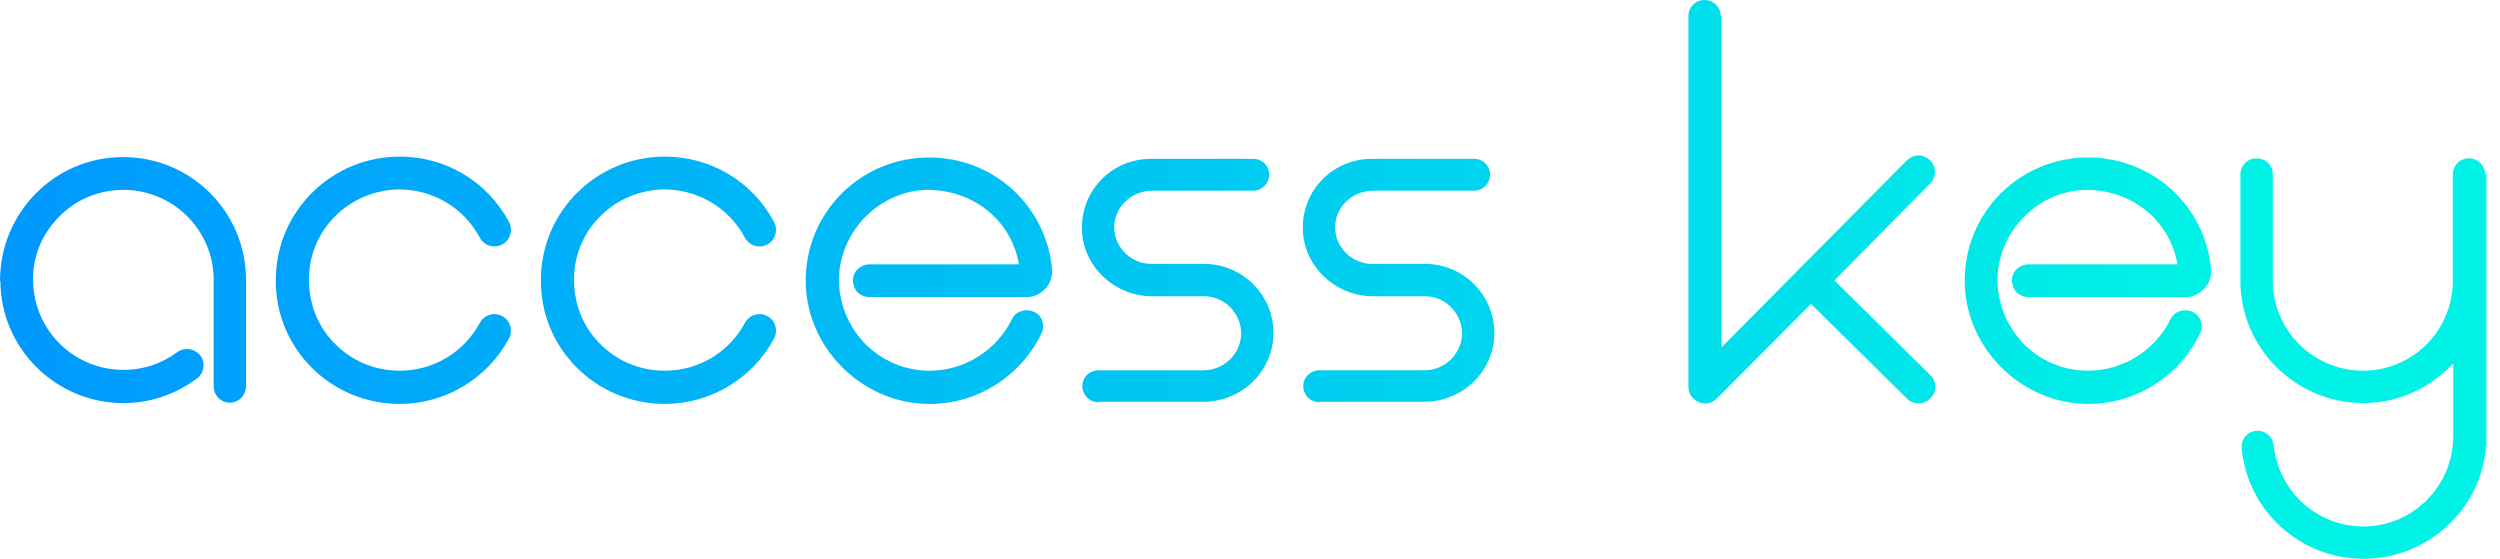
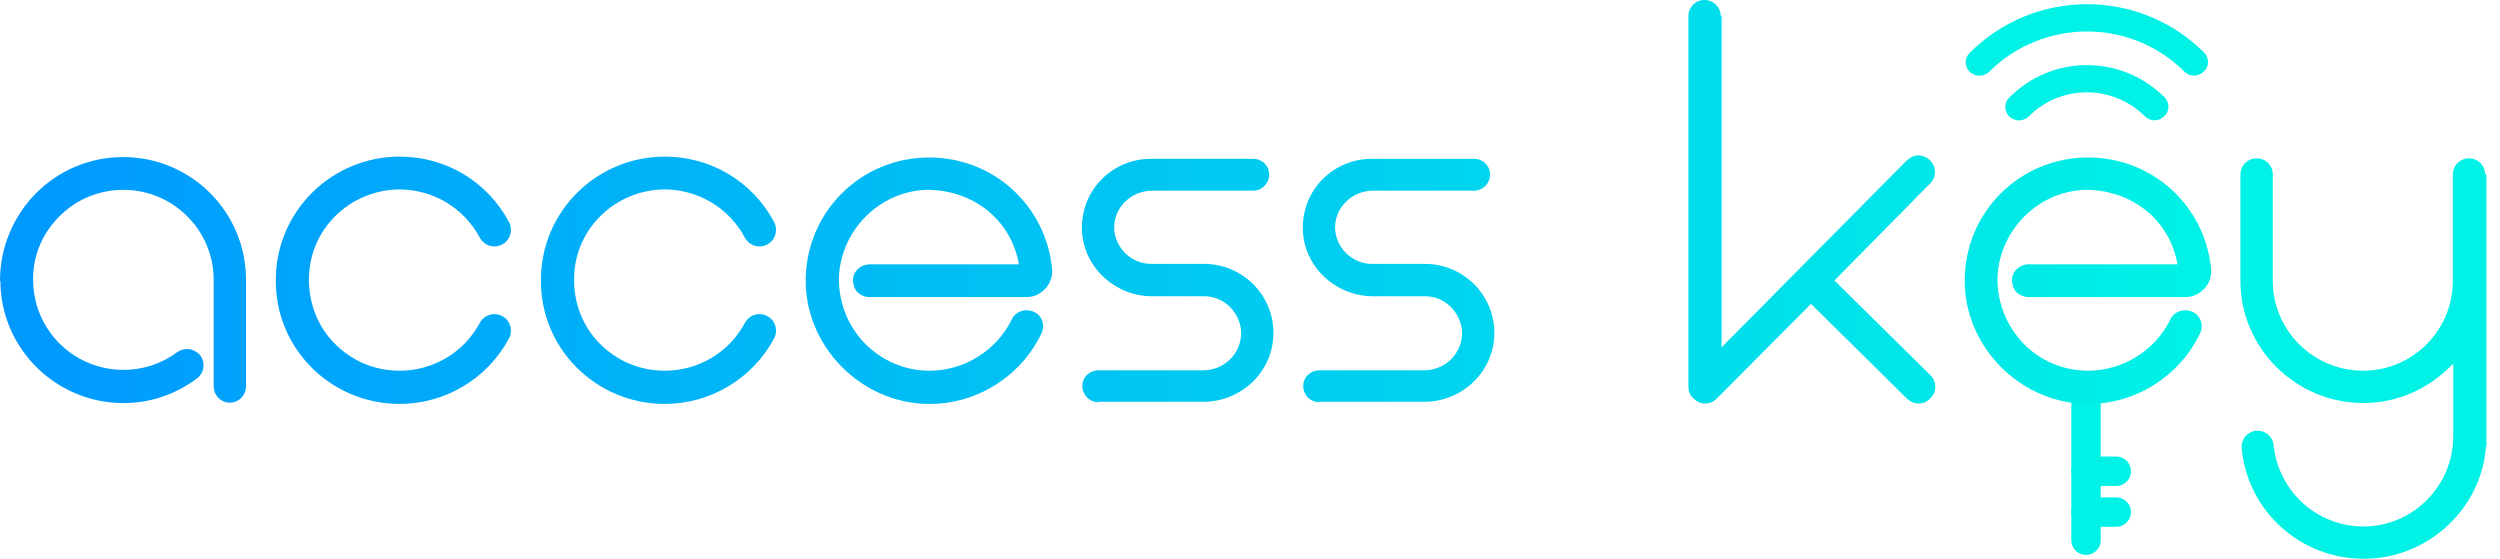
<svg xmlns="http://www.w3.org/2000/svg" width="170" height="38" viewBox="0 0 170 38" fill="none">
-   <path d="M0 19.103C0 14.472 3.705 10.681 8.364 10.681C13.024 10.681 16.728 14.443 16.728 19.016V26.251C16.728 26.888 16.236 27.38 15.629 27.38C15.021 27.38 14.529 26.888 14.529 26.251V19.016C14.529 15.659 11.779 12.909 8.393 12.909C6.714 12.909 5.123 13.575 3.965 14.79C2.778 16.006 2.171 17.598 2.257 19.276C2.402 22.605 5.123 25.152 8.393 25.152C9.724 25.152 10.969 24.746 12.069 23.936C12.271 23.791 12.503 23.733 12.734 23.733C13.024 23.733 13.342 23.878 13.574 24.11C13.776 24.341 13.863 24.631 13.834 24.949C13.805 25.267 13.632 25.557 13.4 25.73C11.924 26.83 10.216 27.409 8.393 27.409C3.791 27.409 0.029 23.675 0.029 19.103H0Z" fill="url(#paint0_linear_601_2278)" />
-   <path d="M18.756 18.928C18.814 14.326 22.576 10.65 27.178 10.65C30.304 10.65 33.14 12.329 34.616 15.107C34.79 15.455 34.79 15.831 34.587 16.207C34.384 16.555 34.008 16.757 33.603 16.757C33.198 16.757 32.822 16.526 32.619 16.149C31.519 14.095 29.406 12.879 27.12 12.879C23.792 12.937 21.1 15.542 21.013 18.812C20.955 20.52 21.563 22.14 22.721 23.327C23.907 24.543 25.47 25.208 27.178 25.208C29.464 25.208 31.548 23.964 32.619 21.967C32.822 21.59 33.198 21.359 33.603 21.359C34.008 21.359 34.384 21.562 34.587 21.909C34.79 22.256 34.79 22.69 34.616 23.009C33.14 25.758 30.275 27.466 27.178 27.466C22.46 27.466 18.669 23.645 18.756 18.957V18.928Z" fill="url(#paint1_linear_601_2278)" />
-   <path d="M36.783 18.928C36.841 14.326 40.603 10.65 45.205 10.65C48.33 10.65 51.167 12.329 52.643 15.107C52.816 15.455 52.816 15.831 52.614 16.207C52.411 16.555 52.035 16.757 51.63 16.757C51.225 16.757 50.848 16.526 50.646 16.149C49.546 14.095 47.433 12.879 45.147 12.879C41.819 12.937 39.127 15.542 39.04 18.812C38.982 20.52 39.59 22.14 40.748 23.327C41.934 24.543 43.497 25.208 45.205 25.208C47.491 25.208 49.575 23.964 50.646 21.967C50.848 21.59 51.225 21.359 51.63 21.359C52.035 21.359 52.411 21.562 52.614 21.909C52.816 22.256 52.816 22.69 52.643 23.009C51.167 25.758 48.301 27.466 45.205 27.466C40.487 27.466 36.696 23.645 36.783 18.957V18.928Z" fill="url(#paint2_linear_601_2278)" />
-   <path d="M63.095 27.466C58.522 27.408 54.731 23.53 54.788 18.986C54.846 14.384 58.551 10.709 63.182 10.709C67.552 10.709 71.141 13.979 71.546 18.32C71.575 18.812 71.401 19.304 71.083 19.623C70.735 19.999 70.301 20.201 69.809 20.201H59.101C58.811 20.201 58.493 20.057 58.291 19.854C58.088 19.623 58.001 19.304 58.001 19.015C58.03 18.407 58.551 17.973 59.159 17.973H69.288C68.738 14.876 66.105 12.908 63.037 12.908C59.824 12.995 57.191 15.629 57.046 18.841C57.017 20.52 57.625 22.112 58.782 23.327C59.969 24.543 61.532 25.208 63.211 25.208C65.555 25.208 67.754 23.848 68.796 21.735C68.97 21.33 69.375 21.099 69.809 21.099C70.186 21.099 70.562 21.272 70.764 21.591C70.967 21.938 70.996 22.314 70.822 22.662C69.433 25.585 66.452 27.466 63.239 27.466H63.153H63.095Z" fill="url(#paint3_linear_601_2278)" />
-   <path d="M74.699 27.351C74.091 27.351 73.599 26.859 73.599 26.252C73.599 25.644 74.091 25.181 74.699 25.181H81.819C83.294 25.181 84.481 23.965 84.394 22.489C84.278 21.187 83.208 20.145 81.876 20.145H78.346C75.77 20.145 73.599 18.09 73.57 15.543C73.541 12.88 75.654 10.797 78.288 10.797H85.205C85.812 10.797 86.305 11.26 86.305 11.867C86.305 12.475 85.812 12.967 85.205 12.967H78.346C76.87 12.967 75.683 14.183 75.77 15.601C75.856 16.903 76.956 17.945 78.288 17.945H81.876C84.51 17.945 86.623 20.087 86.594 22.692C86.565 25.267 84.423 27.322 81.819 27.322H74.699V27.351Z" fill="url(#paint4_linear_601_2278)" />
-   <path d="M89.72 27.351C89.112 27.351 88.62 26.859 88.62 26.252C88.62 25.644 89.112 25.181 89.72 25.181H96.84C98.316 25.181 99.502 23.965 99.415 22.489C99.299 21.187 98.229 20.145 96.897 20.145H93.367C90.791 20.145 88.62 18.09 88.591 15.543C88.562 12.88 90.675 10.797 93.309 10.797H100.226C100.833 10.797 101.325 11.26 101.325 11.867C101.325 12.475 100.833 12.967 100.226 12.967H93.367C91.891 12.967 90.704 14.183 90.791 15.601C90.877 16.903 91.977 17.945 93.309 17.945H96.897C99.531 17.945 101.644 20.087 101.615 22.692C101.586 25.267 99.444 27.322 96.84 27.322H89.72V27.351Z" fill="url(#paint5_linear_601_2278)" />
-   <path d="M117.069 1.1V23.616L129.659 10.911C129.891 10.709 130.151 10.564 130.469 10.564C130.73 10.564 131.048 10.709 131.251 10.911C131.685 11.345 131.685 12.04 131.251 12.474L124.739 19.073L131.251 25.498C131.482 25.729 131.598 25.99 131.598 26.308C131.598 26.626 131.482 26.887 131.251 27.09C131.048 27.321 130.759 27.437 130.469 27.437C130.18 27.437 129.891 27.321 129.659 27.09L123.147 20.664L116.751 27.09C116.52 27.321 116.259 27.437 115.941 27.437C115.68 27.437 115.362 27.321 115.159 27.09C114.899 26.887 114.812 26.598 114.812 26.279V1.1C114.812 0.492 115.275 0 115.912 0C116.52 0 117.012 0.492 117.012 1.1H117.069Z" fill="url(#paint6_linear_601_2278)" />
-   <path d="M141.906 27.466C137.334 27.408 133.542 23.53 133.6 18.986C133.658 14.384 137.362 10.709 141.993 10.709C146.363 10.709 149.952 13.979 150.357 18.32C150.386 18.812 150.213 19.304 149.894 19.623C149.547 19.999 149.113 20.201 148.621 20.201H137.912C137.623 20.201 137.305 20.057 137.102 19.854C136.899 19.623 136.813 19.304 136.813 19.015C136.842 18.407 137.362 17.973 137.941 17.973H148.071C147.521 14.876 144.887 12.908 141.819 12.908C138.607 12.995 135.973 15.629 135.829 18.841C135.8 20.52 136.407 22.112 137.565 23.327C138.723 24.543 140.315 25.208 141.993 25.208C144.337 25.208 146.537 23.848 147.579 21.735C147.753 21.33 148.158 21.099 148.592 21.099C148.968 21.099 149.344 21.272 149.547 21.591C149.75 21.938 149.778 22.314 149.605 22.662C148.216 25.585 145.235 27.466 142.022 27.466H141.906Z" fill="url(#paint7_linear_601_2278)" />
-   <path d="M169.077 11.837V30.33H169.049C168.759 34.614 165.055 38 160.742 38C156.43 38 152.841 34.758 152.436 30.504C152.407 30.215 152.494 29.896 152.696 29.665C152.899 29.433 153.188 29.288 153.507 29.288C154.086 29.288 154.578 29.723 154.607 30.301C154.954 33.427 157.559 35.8 160.713 35.8C164.071 35.8 166.82 33.051 166.82 29.665V24.716C165.228 26.423 163.029 27.407 160.713 27.407C156.112 27.407 152.349 23.674 152.349 19.101V11.866C152.349 11.258 152.841 10.766 153.449 10.766C154.086 10.766 154.549 11.258 154.549 11.866V19.101C154.549 22.458 157.298 25.208 160.684 25.208C164.071 25.208 166.791 22.458 166.791 19.101V11.866C166.791 11.258 167.283 10.766 167.891 10.766C168.499 10.766 168.991 11.258 168.991 11.866L169.077 11.837Z" fill="url(#paint8_linear_601_2278)" />
+   <path d="M141.85 27.269V36.733" stroke="#00F1E6" stroke-width="2" stroke-miterlimit="10" stroke-linecap="round" />
+   <path d="M141.849 34.821H143.904" stroke="#00F1E6" stroke-width="2" stroke-miterlimit="10" stroke-linecap="round" />
+   <path d="M141.849 32.042H143.904" stroke="#00F1E6" stroke-width="2" stroke-miterlimit="10" stroke-linecap="round" />
+   <path d="M0 19.103C0 14.472 3.705 10.681 8.364 10.681C13.024 10.681 16.728 14.443 16.728 19.016V26.251C16.728 26.888 16.236 27.38 15.629 27.38C15.021 27.38 14.529 26.888 14.529 26.251V19.016C14.529 15.659 11.779 12.909 8.393 12.909C6.714 12.909 5.123 13.575 3.965 14.79C2.778 16.006 2.171 17.598 2.257 19.276C2.402 22.605 5.123 25.151 8.393 25.151C9.724 25.151 10.969 24.746 12.069 23.936C12.271 23.791 12.503 23.733 12.734 23.733C13.024 23.733 13.342 23.878 13.574 24.11C13.776 24.341 13.863 24.631 13.834 24.949C13.805 25.267 13.632 25.557 13.4 25.73C11.924 26.83 10.216 27.409 8.393 27.409C3.791 27.409 0.029 23.675 0.029 19.103H0Z" fill="url(#paint0_linear_601_2271)" />
+   <path d="M18.756 18.928C18.814 14.326 22.576 10.65 27.178 10.65C30.304 10.65 33.14 12.329 34.616 15.107C34.79 15.455 34.79 15.831 34.587 16.207C34.384 16.555 34.008 16.757 33.603 16.757C33.198 16.757 32.822 16.526 32.619 16.149C31.519 14.095 29.406 12.879 27.12 12.879C23.792 12.937 21.1 15.542 21.013 18.812C20.955 20.52 21.563 22.14 22.721 23.327C23.907 24.543 25.47 25.208 27.178 25.208C29.464 25.208 31.548 23.964 32.619 21.967C32.822 21.59 33.198 21.359 33.603 21.359C34.008 21.359 34.384 21.562 34.587 21.909C34.79 22.256 34.79 22.69 34.616 23.009C33.14 25.758 30.275 27.466 27.178 27.466C22.46 27.466 18.669 23.645 18.756 18.957V18.928Z" fill="url(#paint1_linear_601_2271)" />
+   <path d="M36.783 18.928C36.841 14.326 40.603 10.65 45.205 10.65C48.33 10.65 51.167 12.329 52.643 15.107C52.816 15.455 52.816 15.831 52.614 16.207C52.411 16.555 52.035 16.757 51.63 16.757C51.225 16.757 50.848 16.526 50.646 16.149C49.546 14.095 47.433 12.879 45.147 12.879C41.819 12.937 39.127 15.542 39.04 18.812C38.982 20.52 39.59 22.14 40.748 23.327C41.934 24.543 43.497 25.208 45.205 25.208C47.491 25.208 49.575 23.964 50.646 21.967C50.848 21.59 51.225 21.359 51.63 21.359C52.035 21.359 52.411 21.562 52.614 21.909C52.816 22.256 52.816 22.69 52.643 23.009C51.167 25.758 48.301 27.466 45.205 27.466C40.487 27.466 36.696 23.645 36.783 18.957V18.928Z" fill="url(#paint2_linear_601_2271)" />
+   <path d="M63.095 27.466C58.522 27.408 54.731 23.53 54.788 18.986C54.846 14.384 58.551 10.709 63.182 10.709C67.552 10.709 71.141 13.979 71.546 18.32C71.575 18.812 71.401 19.304 71.083 19.623C70.735 19.999 70.301 20.201 69.809 20.201H59.101C58.811 20.201 58.493 20.057 58.291 19.854C58.088 19.623 58.001 19.304 58.001 19.015C58.03 18.407 58.551 17.973 59.159 17.973H69.288C68.738 14.876 66.105 12.908 63.037 12.908C59.824 12.995 57.191 15.629 57.046 18.841C57.017 20.52 57.625 22.112 58.782 23.327C59.969 24.543 61.532 25.208 63.211 25.208C65.555 25.208 67.754 23.848 68.796 21.735C68.97 21.33 69.375 21.099 69.809 21.099C70.186 21.099 70.562 21.272 70.764 21.591C70.967 21.938 70.996 22.314 70.822 22.662C69.433 25.585 66.452 27.466 63.239 27.466H63.153H63.095Z" fill="url(#paint3_linear_601_2271)" />
+   <path d="M74.699 27.351C74.091 27.351 73.599 26.859 73.599 26.252C73.599 25.644 74.091 25.181 74.699 25.181H81.819C83.294 25.181 84.481 23.965 84.394 22.489C84.278 21.187 83.208 20.145 81.876 20.145H78.346C75.77 20.145 73.599 18.09 73.57 15.543C73.541 12.88 75.654 10.797 78.288 10.797H85.205C85.812 10.797 86.305 11.26 86.305 11.867C86.305 12.475 85.812 12.967 85.205 12.967H78.346C76.87 12.967 75.683 14.183 75.77 15.601C75.856 16.903 76.956 17.945 78.288 17.945H81.876C84.51 17.945 86.623 20.087 86.594 22.692C86.565 25.267 84.423 27.322 81.819 27.322H74.699V27.351Z" fill="url(#paint4_linear_601_2271)" />
+   <path d="M89.72 27.351C89.112 27.351 88.62 26.859 88.62 26.252C88.62 25.644 89.112 25.181 89.72 25.181H96.84C98.316 25.181 99.502 23.965 99.415 22.489C99.299 21.187 98.229 20.145 96.897 20.145H93.367C90.791 20.145 88.62 18.09 88.591 15.543C88.562 12.88 90.675 10.797 93.309 10.797H100.226C100.833 10.797 101.325 11.26 101.325 11.867C101.325 12.475 100.833 12.967 100.226 12.967H93.367C91.891 12.967 90.704 14.183 90.791 15.601C90.877 16.903 91.977 17.945 93.309 17.945H96.897C99.531 17.945 101.644 20.087 101.615 22.692C101.586 25.267 99.444 27.322 96.84 27.322H89.72V27.351Z" fill="url(#paint5_linear_601_2271)" />
+   <path d="M117.069 1.1V23.616L129.659 10.911C129.891 10.709 130.151 10.564 130.469 10.564C130.73 10.564 131.048 10.709 131.251 10.911C131.685 11.345 131.685 12.04 131.251 12.474L124.739 19.073L131.251 25.498C131.482 25.729 131.598 25.99 131.598 26.308C131.598 26.626 131.482 26.887 131.251 27.09C131.048 27.321 130.759 27.437 130.469 27.437C130.18 27.437 129.891 27.321 129.659 27.09L123.147 20.664L116.751 27.09C116.52 27.321 116.259 27.437 115.941 27.437C115.68 27.437 115.362 27.321 115.159 27.09C114.899 26.887 114.812 26.598 114.812 26.279V1.1C114.812 0.492 115.275 0 115.912 0C116.52 0 117.012 0.492 117.012 1.1H117.069Z" fill="url(#paint6_linear_601_2271)" />
+   <path d="M141.906 27.466C137.334 27.408 133.542 23.53 133.6 18.986C133.658 14.384 137.362 10.709 141.993 10.709C146.363 10.709 149.952 13.979 150.357 18.32C150.386 18.812 150.213 19.304 149.894 19.623C149.547 19.999 149.113 20.201 148.621 20.201H137.912C137.623 20.201 137.305 20.057 137.102 19.854C136.899 19.623 136.813 19.304 136.813 19.015C136.842 18.407 137.362 17.973 137.941 17.973H148.071C147.521 14.876 144.887 12.908 141.819 12.908C138.607 12.995 135.973 15.629 135.829 18.841C135.8 20.52 136.407 22.112 137.565 23.327C138.723 24.543 140.315 25.208 141.993 25.208C144.337 25.208 146.537 23.848 147.579 21.735C147.753 21.33 148.158 21.099 148.592 21.099C148.968 21.099 149.344 21.272 149.547 21.591C149.75 21.938 149.778 22.314 149.605 22.662C148.216 25.585 145.235 27.466 142.022 27.466H141.906V27.466Z" fill="url(#paint7_linear_601_2271)" />
+   <path d="M169.077 11.837V30.33H169.049C168.759 34.614 165.055 38 160.742 38C156.43 38 152.841 34.758 152.436 30.504C152.407 30.215 152.494 29.896 152.696 29.665C152.899 29.433 153.188 29.288 153.507 29.288C154.086 29.288 154.578 29.723 154.607 30.301C154.954 33.427 157.559 35.8 160.713 35.8C164.071 35.8 166.82 33.051 166.82 29.665V24.716C165.228 26.423 163.029 27.407 160.713 27.407C156.112 27.407 152.349 23.674 152.349 19.101V11.866C152.349 11.258 152.841 10.766 153.449 10.766C154.086 10.766 154.549 11.258 154.549 11.866V19.101C154.549 22.458 157.298 25.208 160.684 25.208C164.071 25.208 166.791 22.458 166.791 19.101V11.866C166.791 11.258 167.283 10.766 167.891 10.766C168.499 10.766 168.991 11.258 168.991 11.866L169.077 11.837Z" fill="url(#paint8_linear_601_2271)" />
+   <path d="M137.305 8.19C137.073 8.19 136.841 8.103 136.639 7.93C136.263 7.553 136.263 6.975 136.639 6.627C138.057 5.209 139.909 4.428 141.906 4.428C143.903 4.428 145.756 5.209 147.174 6.598C147.55 6.975 147.55 7.553 147.174 7.901C146.797 8.277 146.219 8.277 145.842 7.901C144.8 6.859 143.382 6.28 141.906 6.28C140.401 6.28 139.012 6.859 137.941 7.93C137.768 8.103 137.507 8.19 137.276 8.19H137.305Z" fill="#00F1E6" />
+   <path d="M134.612 5.151C134.381 5.151 134.149 5.064 133.947 4.891C133.57 4.515 133.57 3.936 133.947 3.588C138.346 -0.811 145.466 -0.811 149.865 3.559C150.241 3.936 150.241 4.515 149.865 4.862C149.488 5.238 148.91 5.238 148.533 4.862C144.858 1.215 138.925 1.244 135.249 4.891C135.075 5.064 134.815 5.151 134.583 5.151H134.612Z" fill="#00F1E6" />
  <defs>
-     <linearGradient id="paint0_linear_601_2278" x1="0" y1="19.016" x2="169.078" y2="19.016" gradientUnits="userSpaceOnUse">
+     <linearGradient id="paint0_linear_601_2271" x1="0" y1="19.016" x2="169.078" y2="19.016" gradientUnits="userSpaceOnUse">
      <stop stop-color="#0098FF" />
      <stop offset="0.88" stop-color="#00F1E6" />
    </linearGradient>
-     <linearGradient id="paint1_linear_601_2278" x1="0.002" y1="19.015" x2="169.079" y2="19.015" gradientUnits="userSpaceOnUse">
+     <linearGradient id="paint1_linear_601_2271" x1="0.002" y1="19.015" x2="169.079" y2="19.015" gradientUnits="userSpaceOnUse">
      <stop stop-color="#0098FF" />
      <stop offset="0.88" stop-color="#00F1E6" />
    </linearGradient>
-     <linearGradient id="paint2_linear_601_2278" x1="-0.002" y1="19.015" x2="169.075" y2="19.015" gradientUnits="userSpaceOnUse">
+     <linearGradient id="paint2_linear_601_2271" x1="-0.002" y1="19.015" x2="169.075" y2="19.015" gradientUnits="userSpaceOnUse">
      <stop stop-color="#0098FF" />
      <stop offset="0.88" stop-color="#00F1E6" />
    </linearGradient>
-     <linearGradient id="paint3_linear_601_2278" x1="0.002" y1="19.015" x2="169.08" y2="19.015" gradientUnits="userSpaceOnUse">
+     <linearGradient id="paint3_linear_601_2271" x1="0.002" y1="19.015" x2="169.08" y2="19.015" gradientUnits="userSpaceOnUse">
      <stop stop-color="#0098FF" />
      <stop offset="0.88" stop-color="#00F1E6" />
    </linearGradient>
-     <linearGradient id="paint4_linear_601_2278" x1="0" y1="19.016" x2="169.078" y2="19.016" gradientUnits="userSpaceOnUse">
+     <linearGradient id="paint4_linear_601_2271" x1="0" y1="19.016" x2="169.078" y2="19.016" gradientUnits="userSpaceOnUse">
      <stop stop-color="#0098FF" />
      <stop offset="0.88" stop-color="#00F1E6" />
    </linearGradient>
-     <linearGradient id="paint5_linear_601_2278" x1="0.001" y1="19.016" x2="169.078" y2="19.016" gradientUnits="userSpaceOnUse">
+     <linearGradient id="paint5_linear_601_2271" x1="0.001" y1="19.016" x2="169.078" y2="19.016" gradientUnits="userSpaceOnUse">
      <stop stop-color="#0098FF" />
      <stop offset="0.88" stop-color="#00F1E6" />
    </linearGradient>
-     <linearGradient id="paint6_linear_601_2278" x1="0" y1="19.015" x2="169.078" y2="19.015" gradientUnits="userSpaceOnUse">
+     <linearGradient id="paint6_linear_601_2271" x1="0" y1="19.015" x2="169.078" y2="19.015" gradientUnits="userSpaceOnUse">
      <stop stop-color="#0098FF" />
      <stop offset="0.88" stop-color="#00F1E6" />
    </linearGradient>
-     <linearGradient id="paint7_linear_601_2278" x1="0.005" y1="19.015" x2="169.083" y2="19.015" gradientUnits="userSpaceOnUse">
+     <linearGradient id="paint7_linear_601_2271" x1="0.005" y1="19.015" x2="169.083" y2="19.015" gradientUnits="userSpaceOnUse">
      <stop stop-color="#0098FF" />
      <stop offset="0.88" stop-color="#00F1E6" />
    </linearGradient>
-     <linearGradient id="paint8_linear_601_2278" x1="-0" y1="19.014" x2="169.077" y2="19.014" gradientUnits="userSpaceOnUse">
+     <linearGradient id="paint8_linear_601_2271" x1="-0" y1="19.014" x2="169.077" y2="19.014" gradientUnits="userSpaceOnUse">
      <stop stop-color="#0098FF" />
      <stop offset="0.88" stop-color="#00F1E6" />
    </linearGradient>
  </defs>
</svg>
